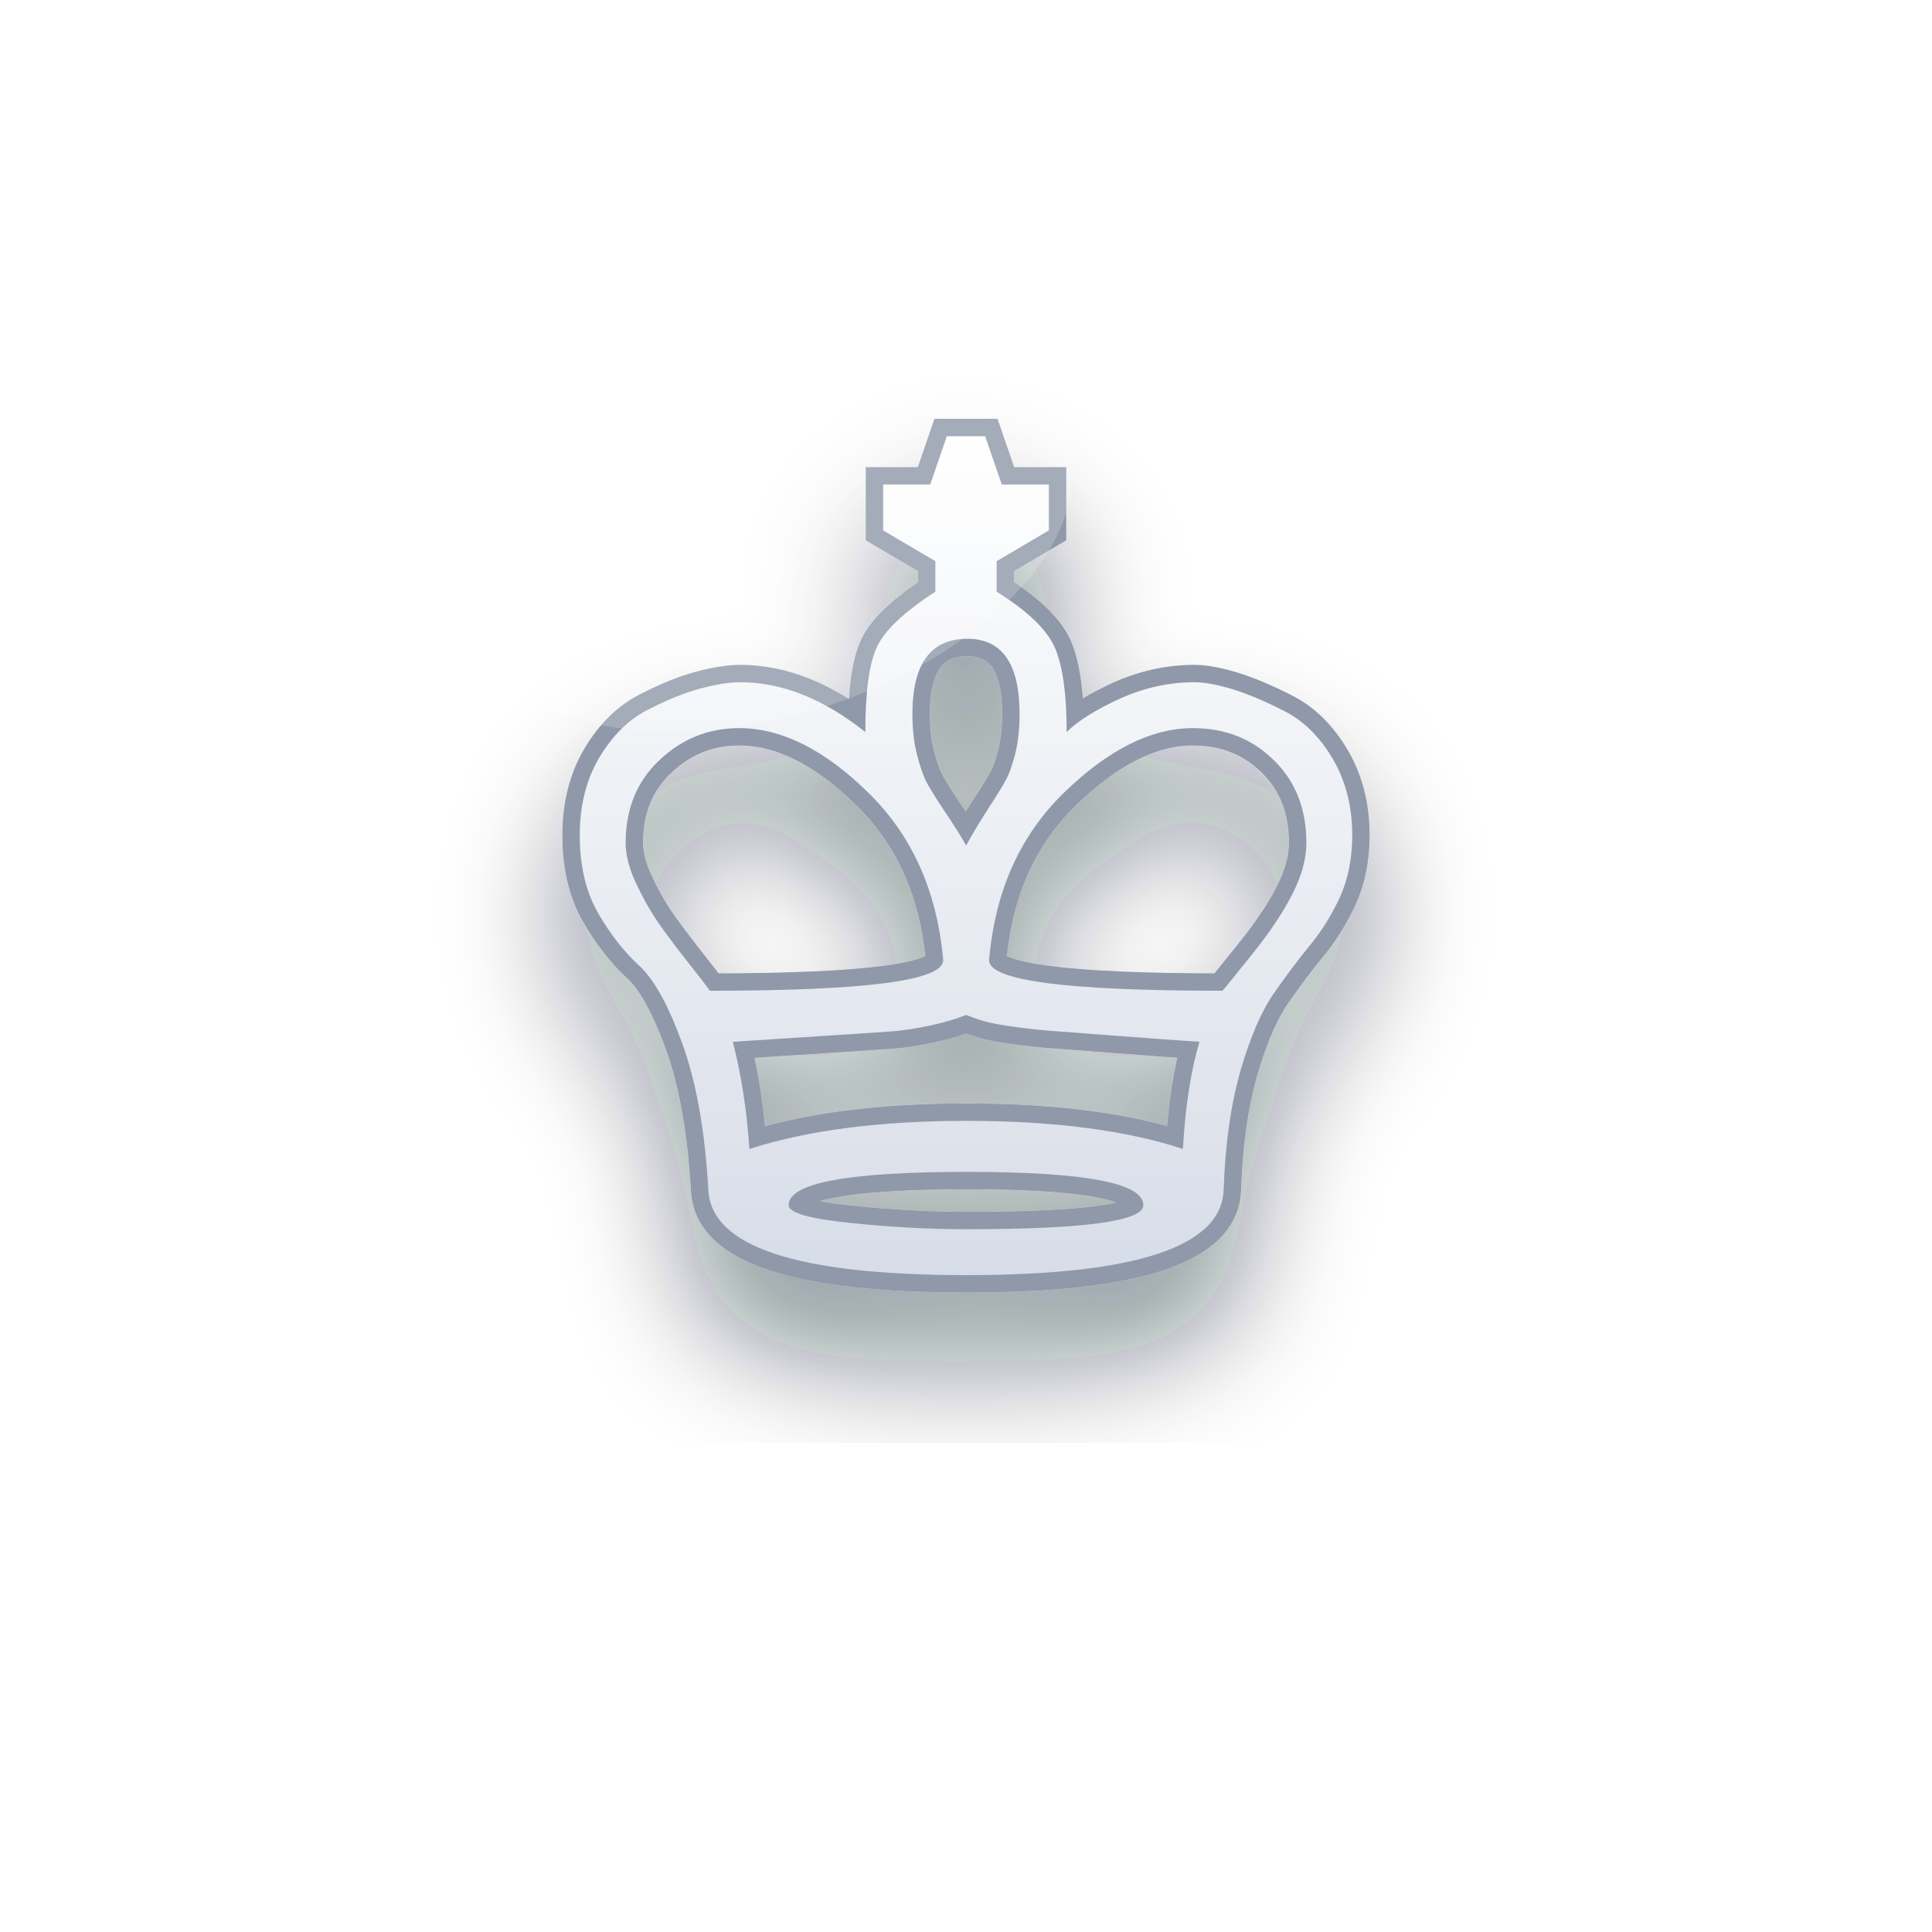
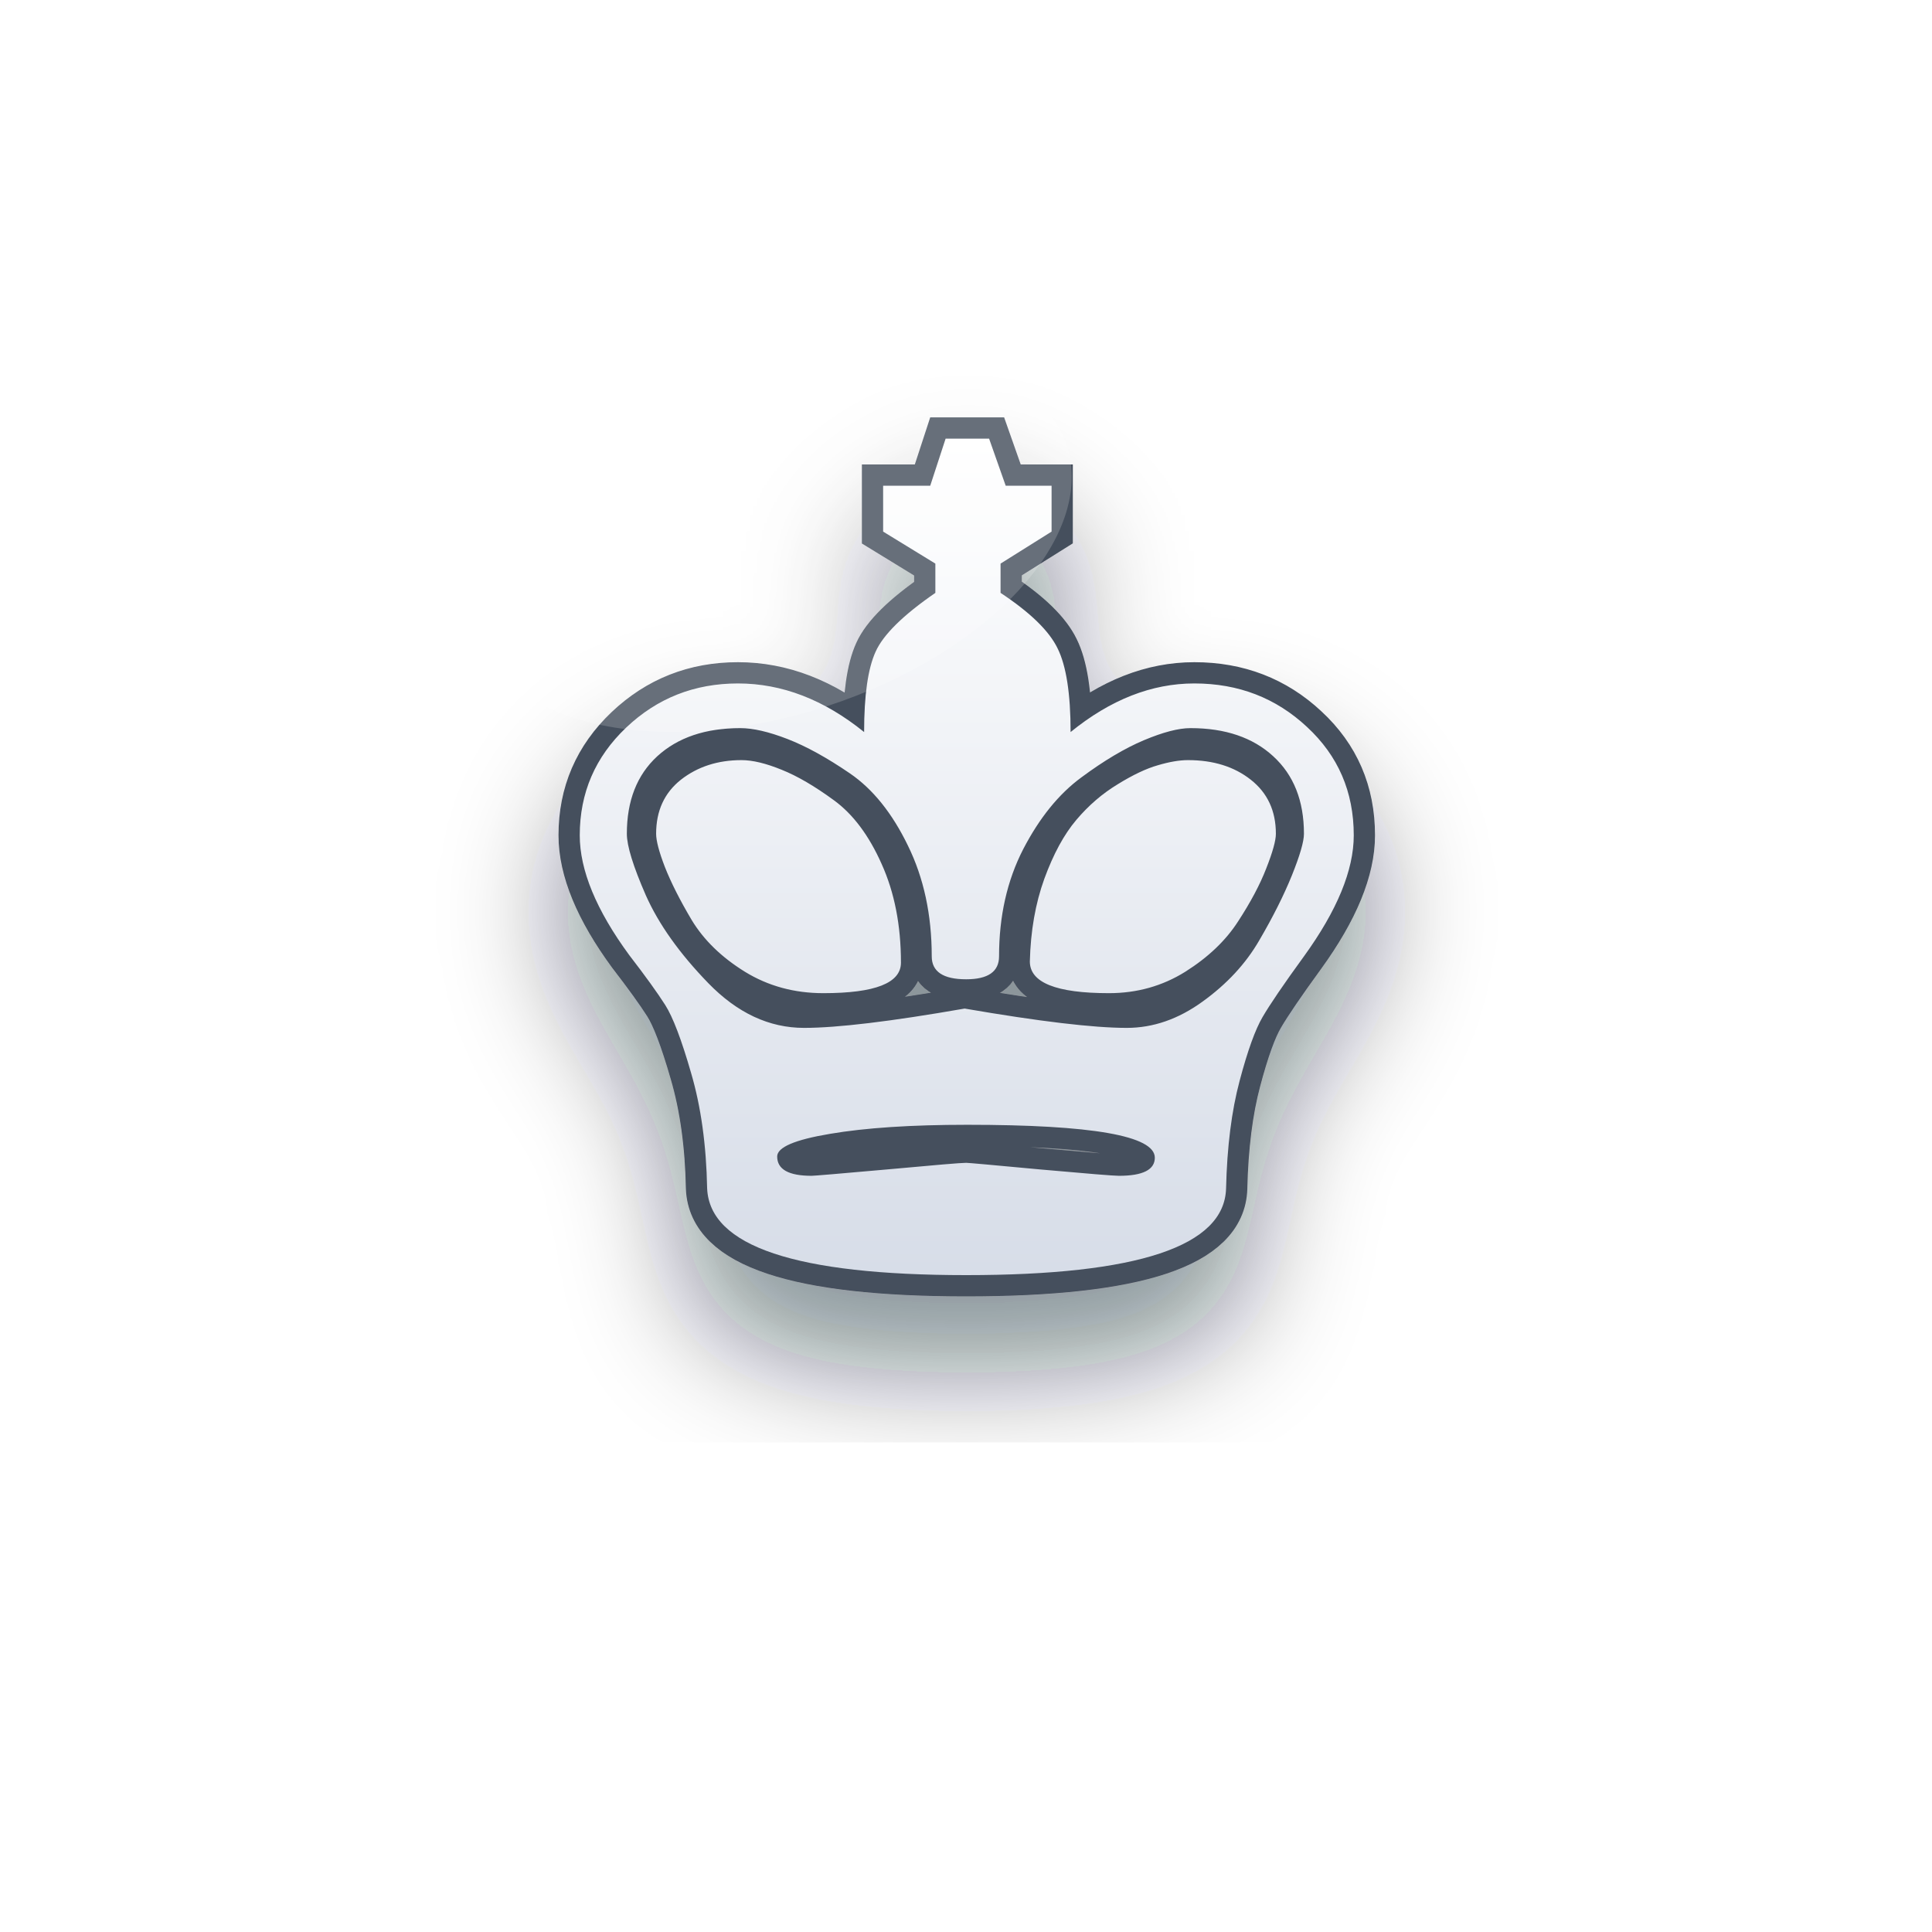
<svg xmlns="http://www.w3.org/2000/svg" viewBox="0 0 100 100">
  <defs>
    <linearGradient id="g" x1="0" x2="0" y1="0" y2="1">
      <stop offset="0%" stop-color="#ffffff" />
      <stop offset="100%" stop-color="#d7dde8" />
    </linearGradient>
    <filter id="shadow" x="-20%" y="-20%" width="140%" height="140%">
      <feDropShadow dx="0" dy="4" stdDeviation="3" flood-color="#111827" flood-opacity="0.45" />
    </filter>
  </defs>
  <circle cx="50" cy="50" r="46" fill="rgba(255,255,255,0.03)" />
-   <text x="50" y="66" text-anchor="middle" font-size="66" font-family="Georgia, 'Times New Roman', serif" fill="url(#g)" stroke="#9099aa" stroke-width="1.8" paint-order="stroke" filter="url(#shadow)">♔</text>
+   <text x="50" y="66" text-anchor="middle" font-size="66" font-family="Georgia, 'Times New Roman', serif" fill="url(#g)" stroke="#454f5d" stroke-width="2.2" paint-order="stroke" filter="url(#shadow)">♚</text>
  <ellipse cx="40" cy="28" rx="16" ry="9" fill="rgba(255,255,255,0.18)" transform="rotate(-18 40 28)" />
</svg>
